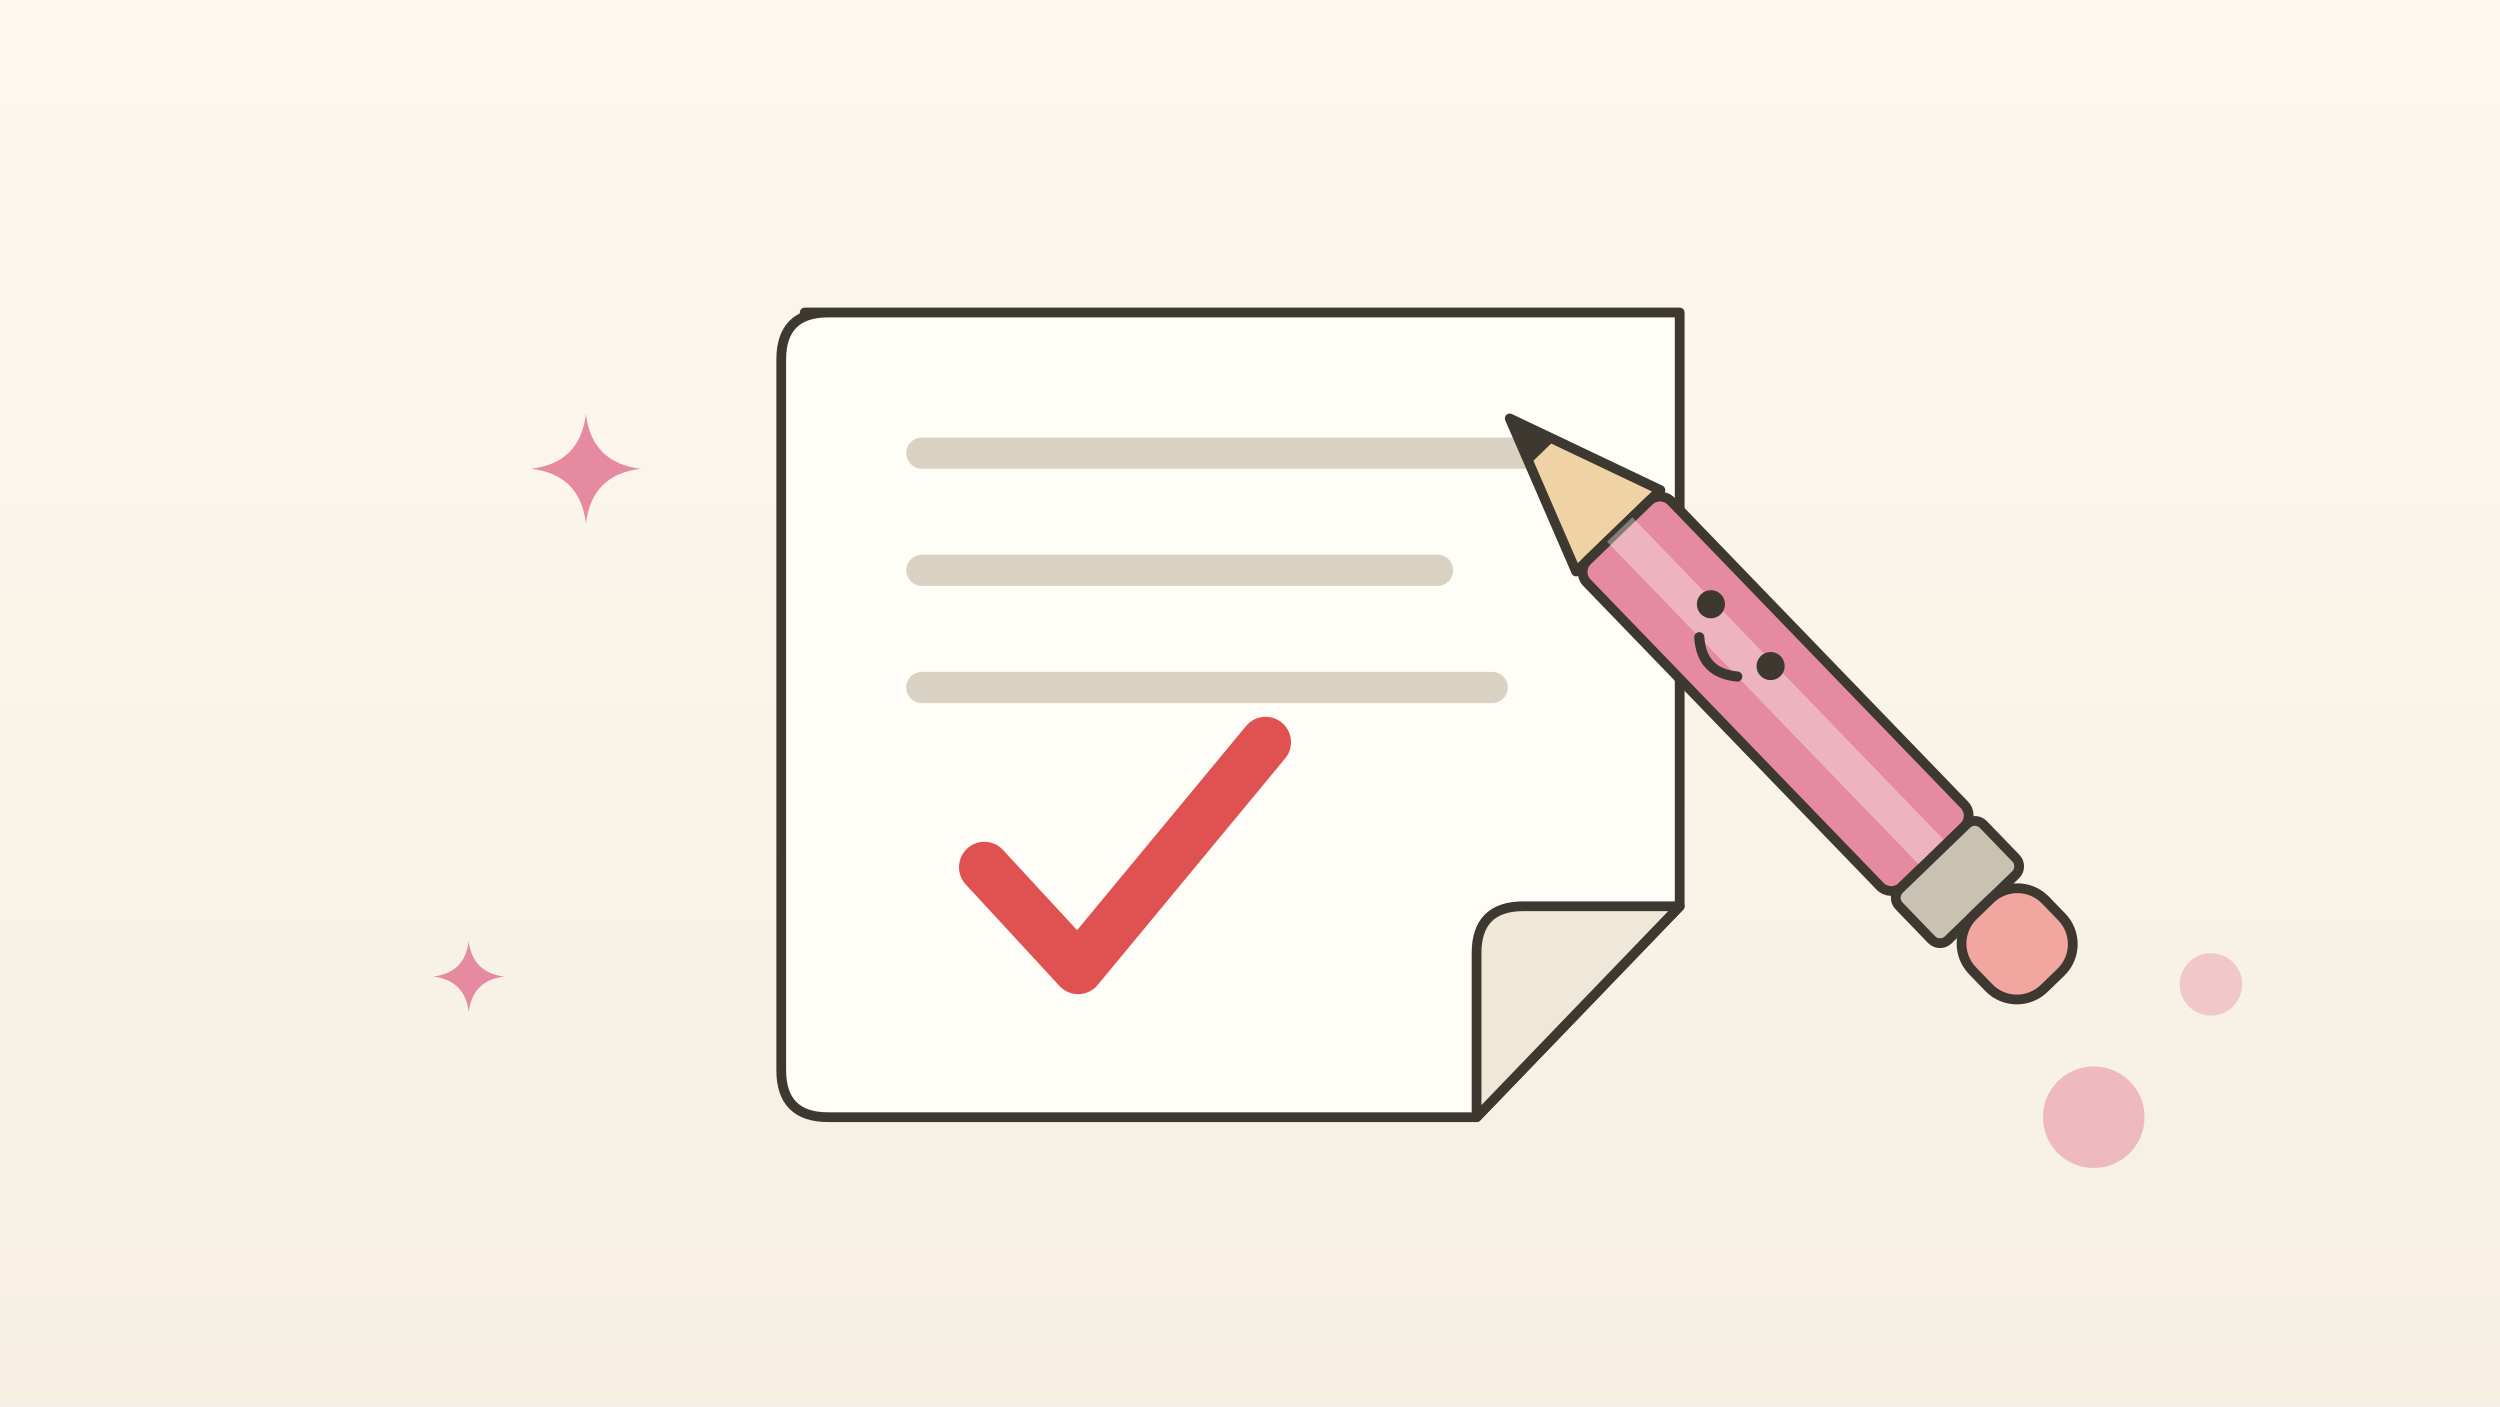
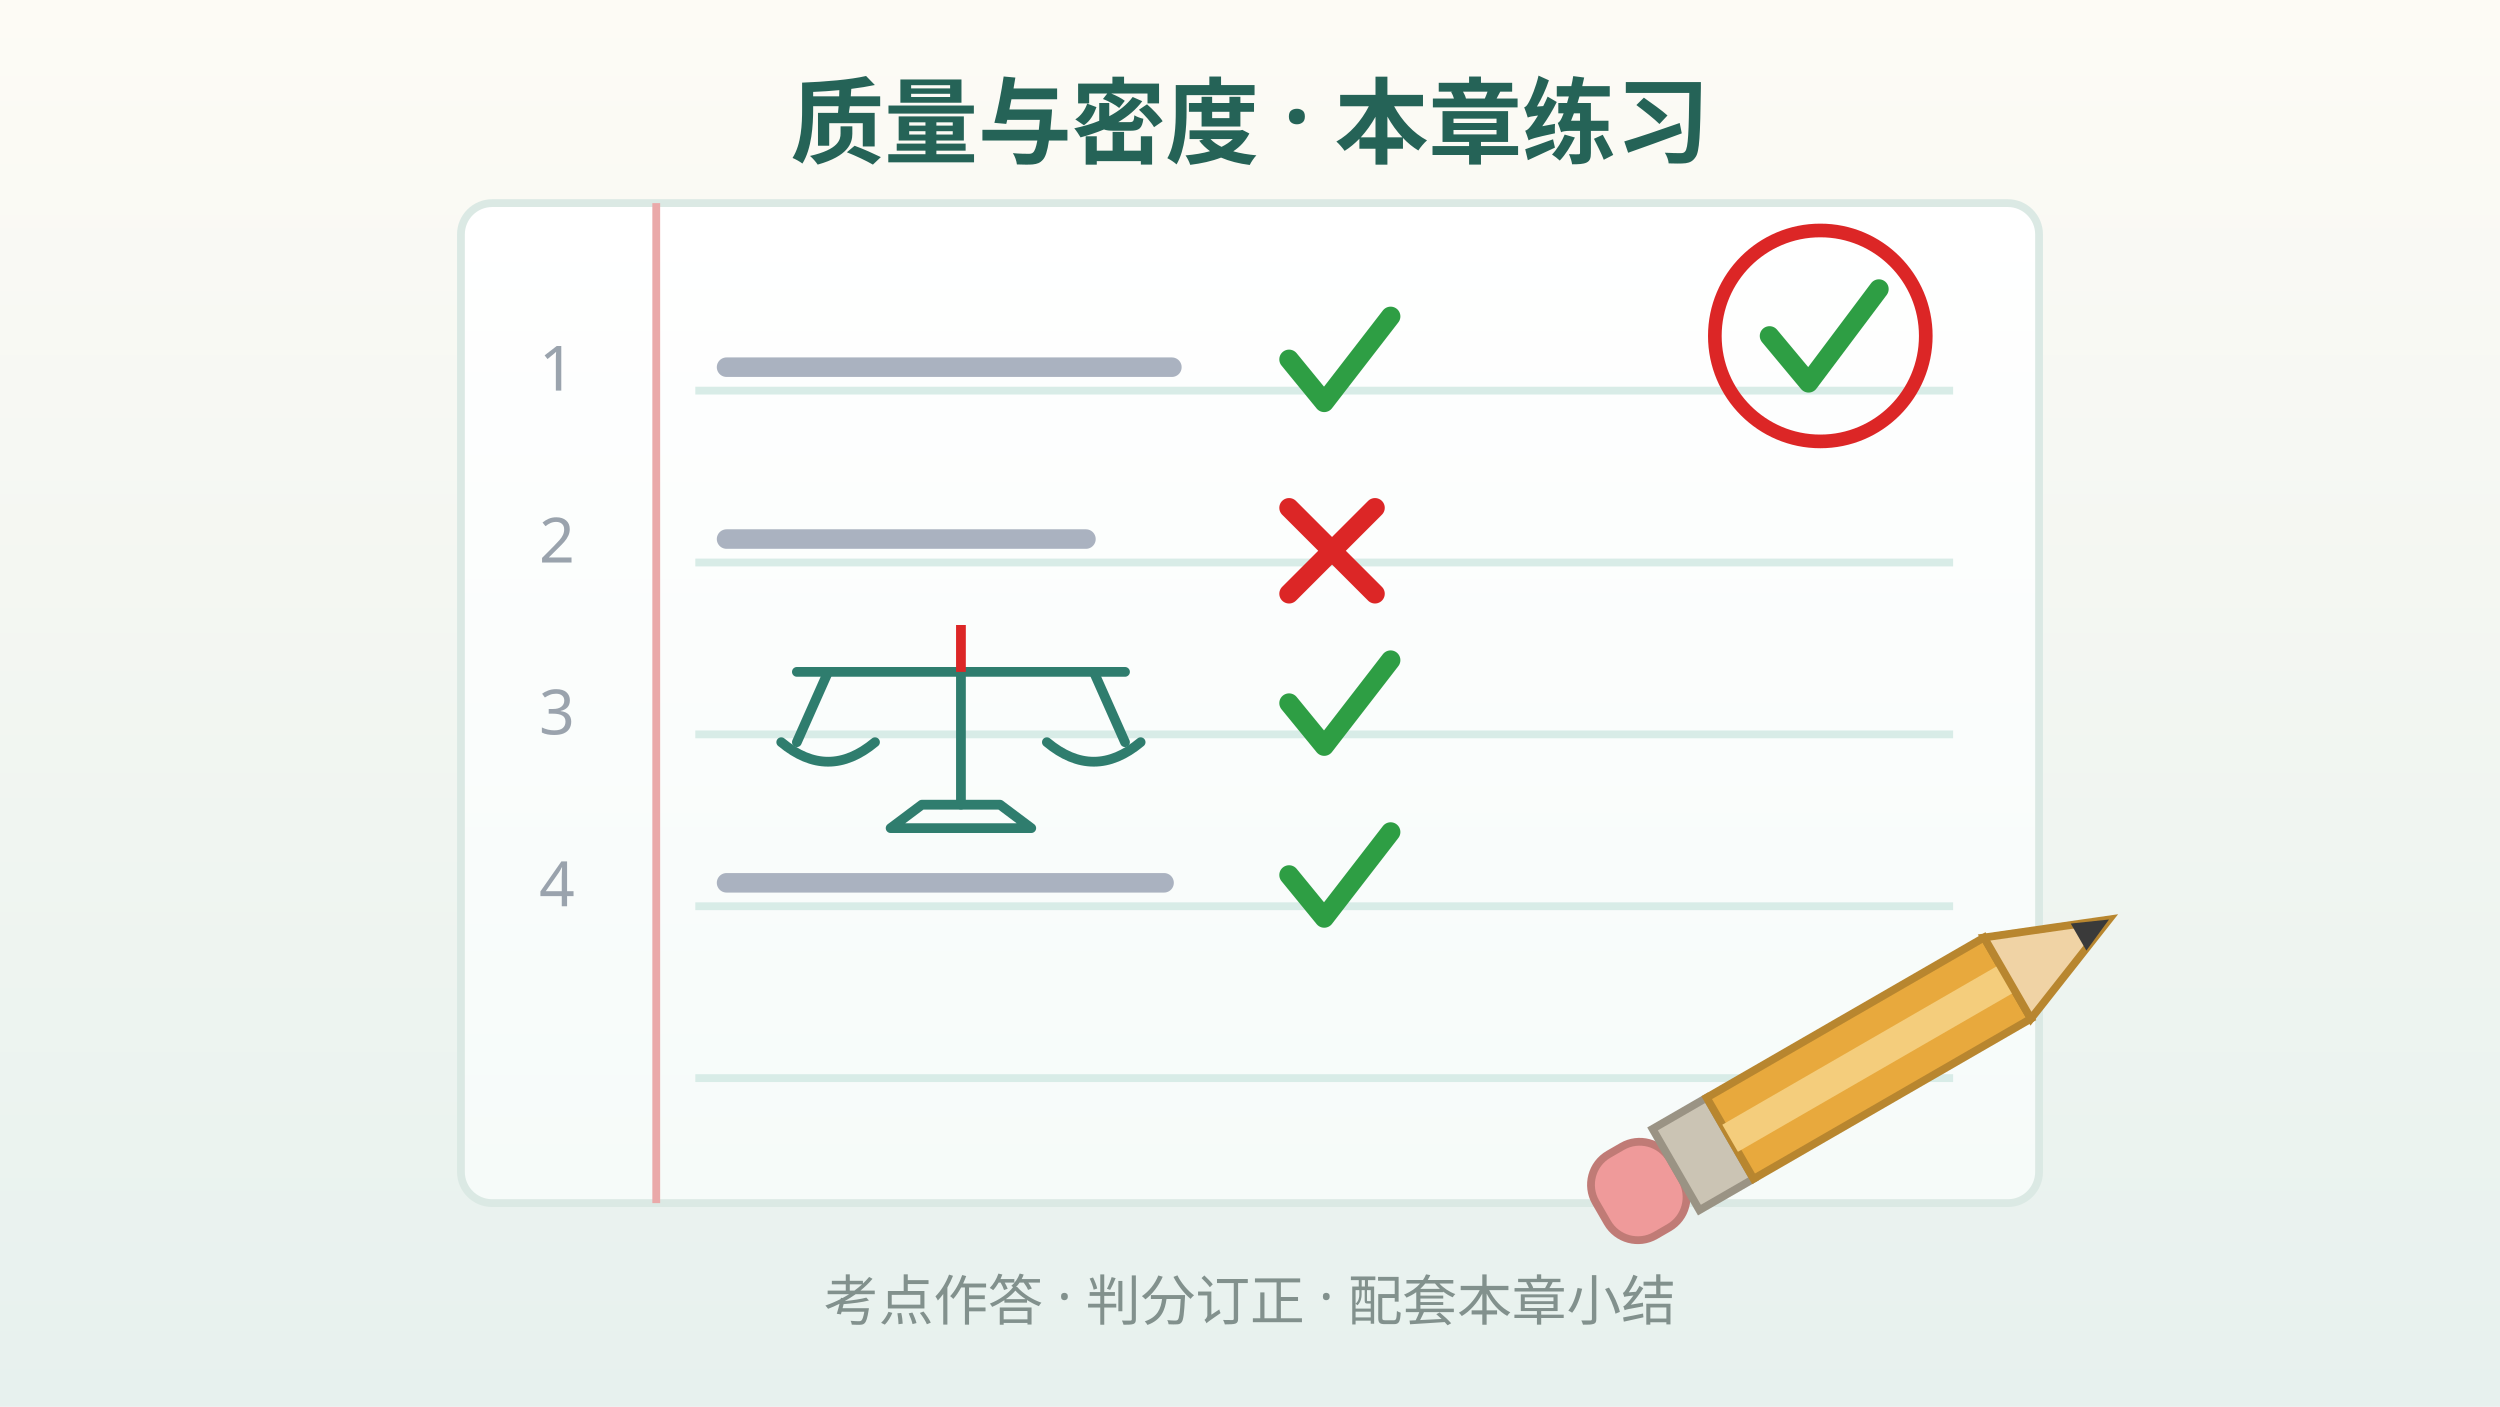
<svg xmlns="http://www.w3.org/2000/svg" viewBox="0 0 640 360" width="640" height="360">
  <defs>
    <linearGradient id="bg" x1="0" y1="0" x2="0" y2="1">
-       <stop offset="0" stop-color="#fdf8ef" />
-       <stop offset="1" stop-color="#f6efe2" />
+       <stop offset="0" stop-color="#fdfbf5" />
+       <stop offset="1" stop-color="#e7f1ee" />
+     </linearGradient>
+     <linearGradient id="sheet" x1="0" y1="0" x2="0" y2="1">
+       <stop offset="0" stop-color="#ffffff" />
+       <stop offset="1" stop-color="#f6fbf9" />
    </linearGradient>
  </defs>
  <rect width="640" height="360" fill="url(#bg)" />
-   <path d="M206,80 H430 V232 L378,286 H212 Q200,286 200,274 V92 Q200,80 212,80 Z" fill="#fffdf8" stroke="#3d3830" stroke-width="2.5" stroke-linejoin="round" />
-   <path d="M430,232 L378,286 V244 Q378,232 390,232 Z" fill="#efe8d8" stroke="#3d3830" stroke-width="2.5" stroke-linejoin="round" />
-   <rect x="232" y="112" width="164" height="8" rx="4" fill="#d9d2c2" />
-   <rect x="232" y="142" width="140" height="8" rx="4" fill="#d9d2c2" />
-   <rect x="232" y="172" width="154" height="8" rx="4" fill="#d9d2c2" />
-   <path d="M252,222 l24,26 l48,-58" fill="none" stroke="#e05252" stroke-width="13" stroke-linecap="round" stroke-linejoin="round" />
-   <g transform="translate(398,96) rotate(46)">
-     <path d="M0,16 L40,1 L40,31 Z" fill="#f0d3a5" stroke="#3d3830" stroke-width="2.5" stroke-linejoin="round" />
-     <path d="M0,16 L12,11.5 L12,20.5 Z" fill="#3d3830" />
-     <rect x="40" y="1" width="116" height="30" rx="4" fill="#e58aa0" stroke="#3d3830" stroke-width="2.5" />
-     <rect x="40" y="11" width="116" height="9" fill="#ffffff" opacity="0.35" />
-     <rect x="156" y="1" width="18" height="30" rx="3" fill="#c9c2b2" stroke="#3d3830" stroke-width="2.5" />
-     <rect x="174" y="3" width="26" height="26" rx="10" fill="#f2a6a0" stroke="#3d3830" stroke-width="2.5" />
-     <circle cx="70" cy="12" r="3.6" fill="#3d3830" />
-     <circle cx="92" cy="12" r="3.6" fill="#3d3830" />
-     <path d="M74,20 q7,6 14,0" fill="none" stroke="#3d3830" stroke-width="2.6" stroke-linecap="round" />
+   <rect x="118" y="52" width="404" height="256" rx="8" fill="url(#sheet)" stroke="#dbe9e4" stroke-width="2" />
+   <line x1="168" y1="52" x2="168" y2="308" stroke="#eaa9a9" stroke-width="2" />
+   <g stroke="#d8ece7" stroke-width="2">
+     <line x1="178" y1="100" x2="500" y2="100" />
+     <line x1="178" y1="144" x2="500" y2="144" />
+     <line x1="178" y1="188" x2="500" y2="188" />
+     <line x1="178" y1="232" x2="500" y2="232" />
+     <line x1="178" y1="276" x2="500" y2="276" />
  </g>
-   <path d="M0,-14 Q1.5,-1.5 14,0 Q1.5,1.5 0,14 Q-1.5,1.5 -14,0 Q-1.5,-1.5 0,-14 Z" transform="translate(150,120) scale(1.0)" fill="#e58aa0" />
-   <path d="M0,-14 Q1.5,-1.5 14,0 Q1.5,1.5 0,14 Q-1.5,1.5 -14,0 Q-1.5,-1.5 0,-14 Z" transform="translate(120,250) scale(0.65)" fill="#e58aa0" />
-   <circle cx="536" cy="286" r="13" fill="#e58aa0" opacity="0.55" />
-   <circle cx="566" cy="252" r="8" fill="#e58aa0" opacity="0.4" />
+   <g font-size="16" fill="#9aa3ad" font-family="sans-serif">
+     <text x="138" y="100">1</text>
+     <text x="138" y="144">2</text>
+     <text x="138" y="188">3</text>
+     <text x="138" y="232">4</text>
+   </g>
+   <g stroke="#aab2c0" stroke-width="5" stroke-linecap="round">
+     <line x1="186" y1="94" x2="300" y2="94" />
+     <line x1="186" y1="138" x2="278" y2="138" />
+     <line x1="186" y1="226" x2="298" y2="226" />
+   </g>
+   <path d="M330 92 l9 11 l17 -22" fill="none" stroke="#2e9e44" stroke-width="5" stroke-linecap="round" stroke-linejoin="round" />
+   <path d="M330 130 l22 22 M352 130 l-22 22" fill="none" stroke="#dc2626" stroke-width="5" stroke-linecap="round" />
+   <path d="M330 224 l9 11 l17 -22" fill="none" stroke="#2e9e44" stroke-width="5" stroke-linecap="round" stroke-linejoin="round" />
+   <g stroke="#2f7d6e" stroke-width="2.5" fill="none" stroke-linecap="round" stroke-linejoin="round">
+     <line x1="204" y1="172" x2="288" y2="172" />
+     <line x1="246" y1="172" x2="246" y2="206" />
+     <path d="M228 212 L264 212 L256 206 L236 206 Z" />
+     <line x1="212" y1="172" x2="204" y2="190" />
+     <path d="M200 190 q12 10 24 0" />
+     <line x1="280" y1="172" x2="288" y2="190" />
+     <path d="M268 190 q12 10 24 0" />
+   </g>
+   <line x1="246" y1="172" x2="246" y2="160" stroke="#dc2626" stroke-width="2.5" />
+   <path d="M330 180 l9 11 l17 -22" fill="none" stroke="#2e9e44" stroke-width="5" stroke-linecap="round" stroke-linejoin="round" />
+   <circle cx="466" cy="86" r="27" fill="none" stroke="#dc2626" stroke-width="3.5" />
+   <path d="M453 86 l10 12 l18 -24" fill="none" stroke="#2e9e44" stroke-width="5" stroke-linecap="round" stroke-linejoin="round" />
+   <g transform="translate(404,300) rotate(-30)">
+     <rect x="0" y="0" width="22" height="24" rx="9" fill="#ef9a9a" stroke="#c07b76" stroke-width="2" />
+     <rect x="22" y="0" width="16" height="24" fill="#cbc4b4" stroke="#9a9384" stroke-width="2" />
+     <rect x="38" y="0" width="82" height="24" fill="#e8a93d" stroke="#b8862f" stroke-width="2" />
+     <rect x="38" y="8" width="82" height="8" fill="#f4cd7c" />
+     <polygon points="120,0 150,12 120,24" fill="#f0d3a5" stroke="#b8862f" stroke-width="2" />
+     <polygon points="141,8 150,12 141,16" fill="#3a3a3a" />
+   </g>
+   <text x="320" y="40" font-size="24" font-weight="700" fill="#256357" text-anchor="middle" font-family="sans-serif">质量与密度 · 本章练习</text>
+   <text x="320" y="338" font-size="14" fill="#82918d" text-anchor="middle" font-family="sans-serif">考点作答 · 判分订正 · 配套本章小结</text>
</svg>
